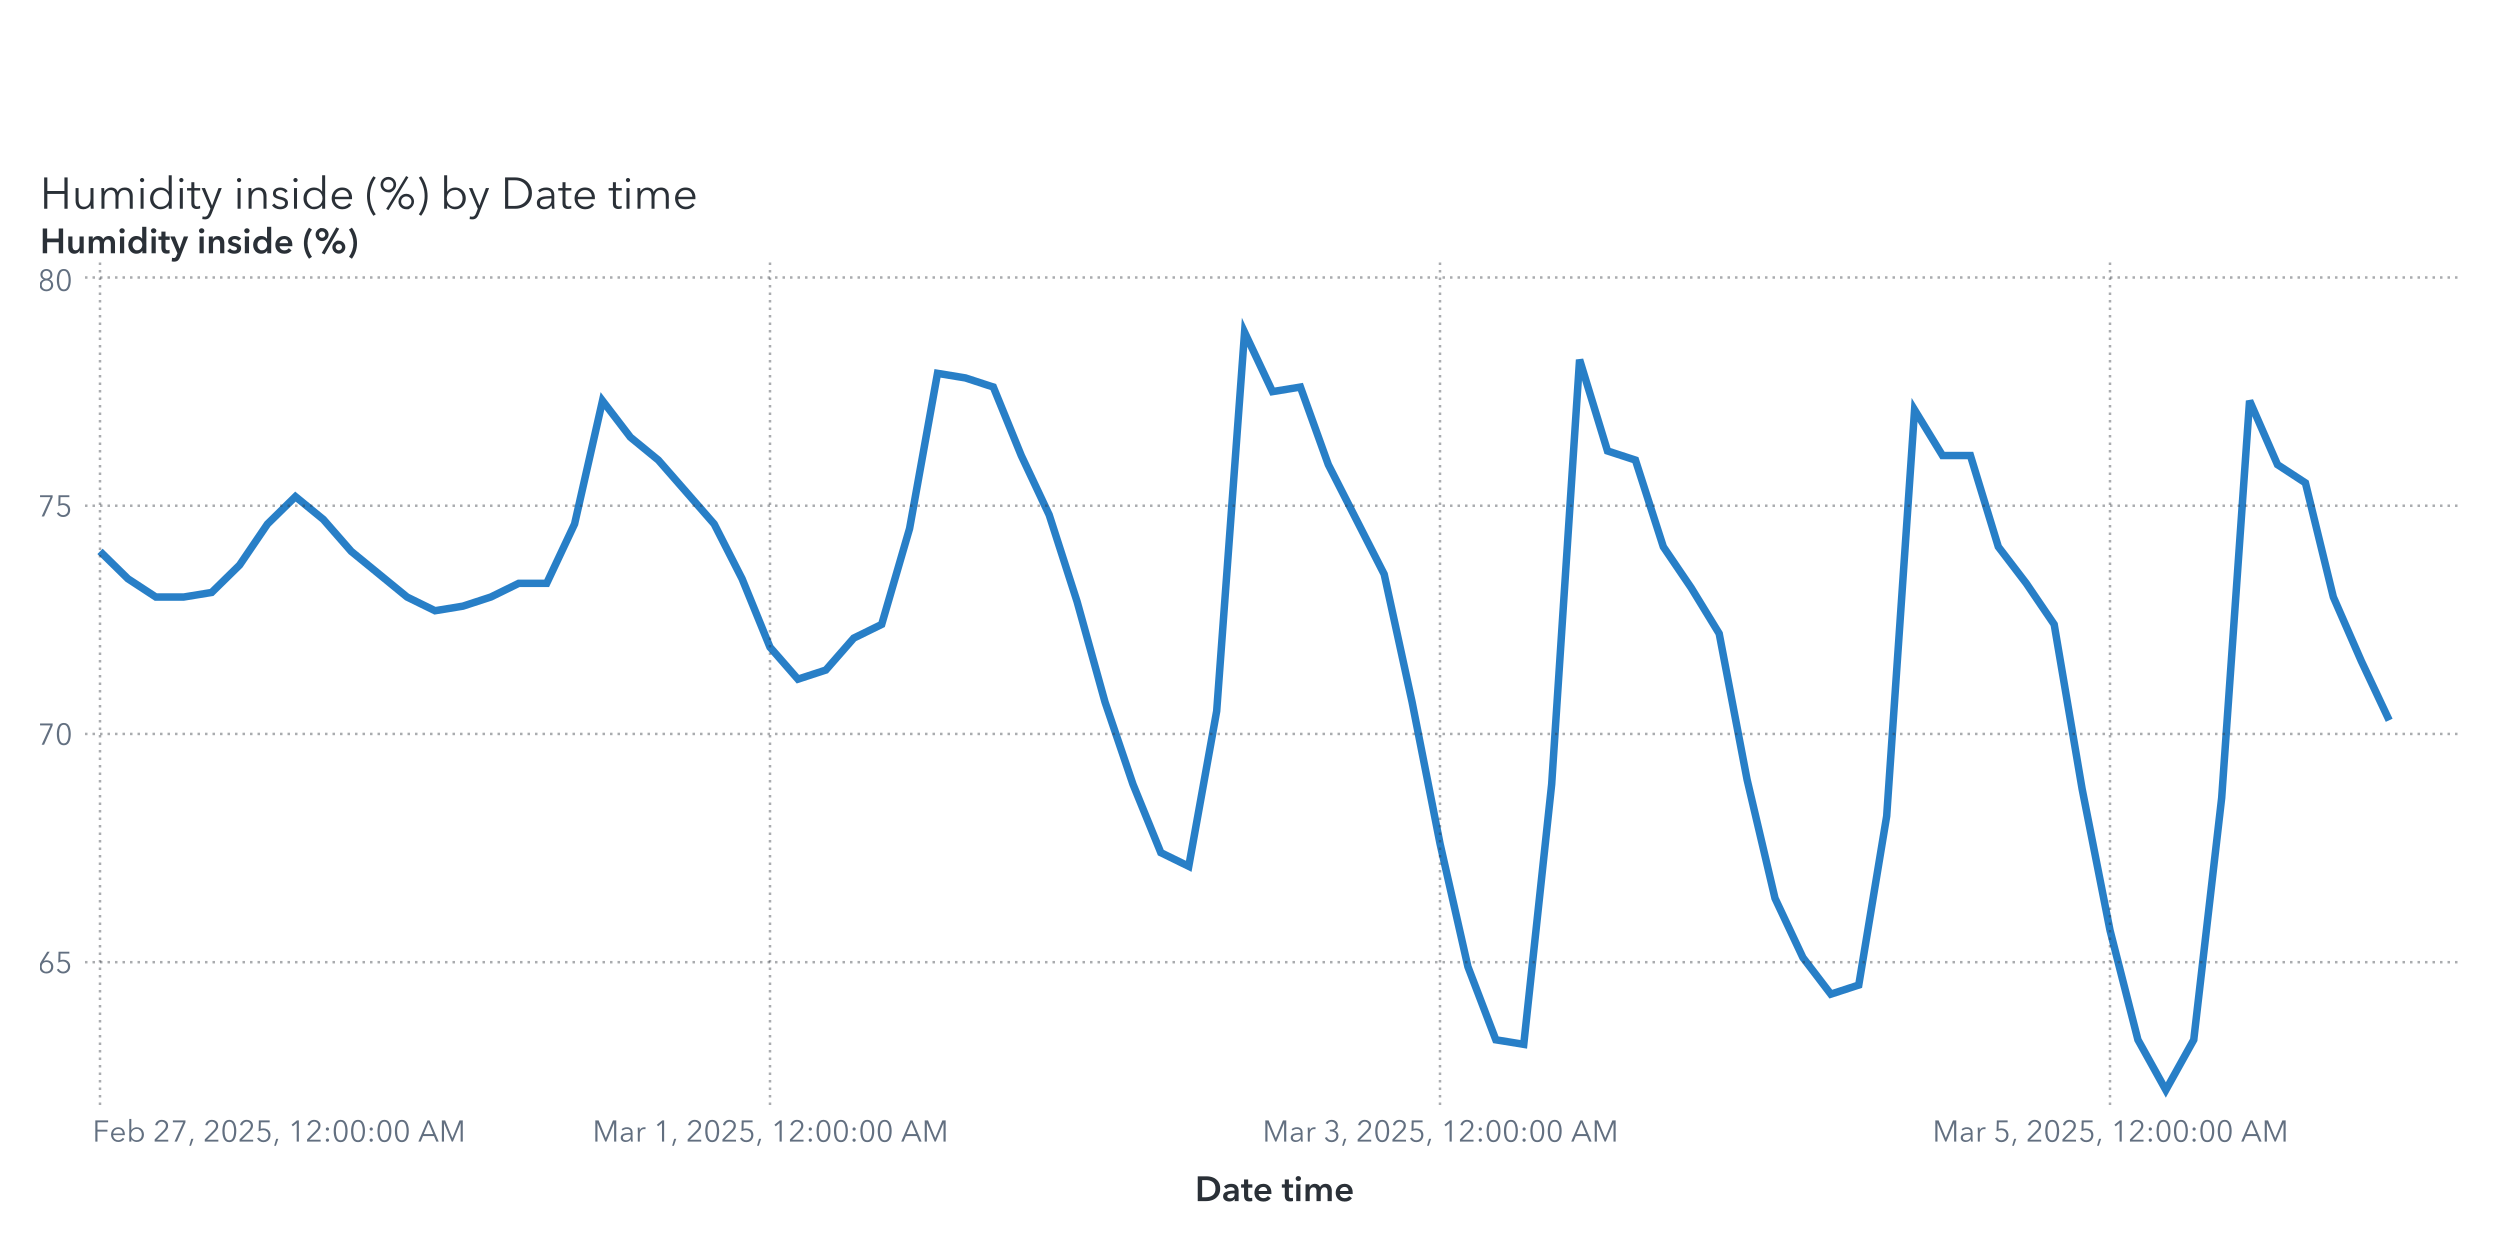
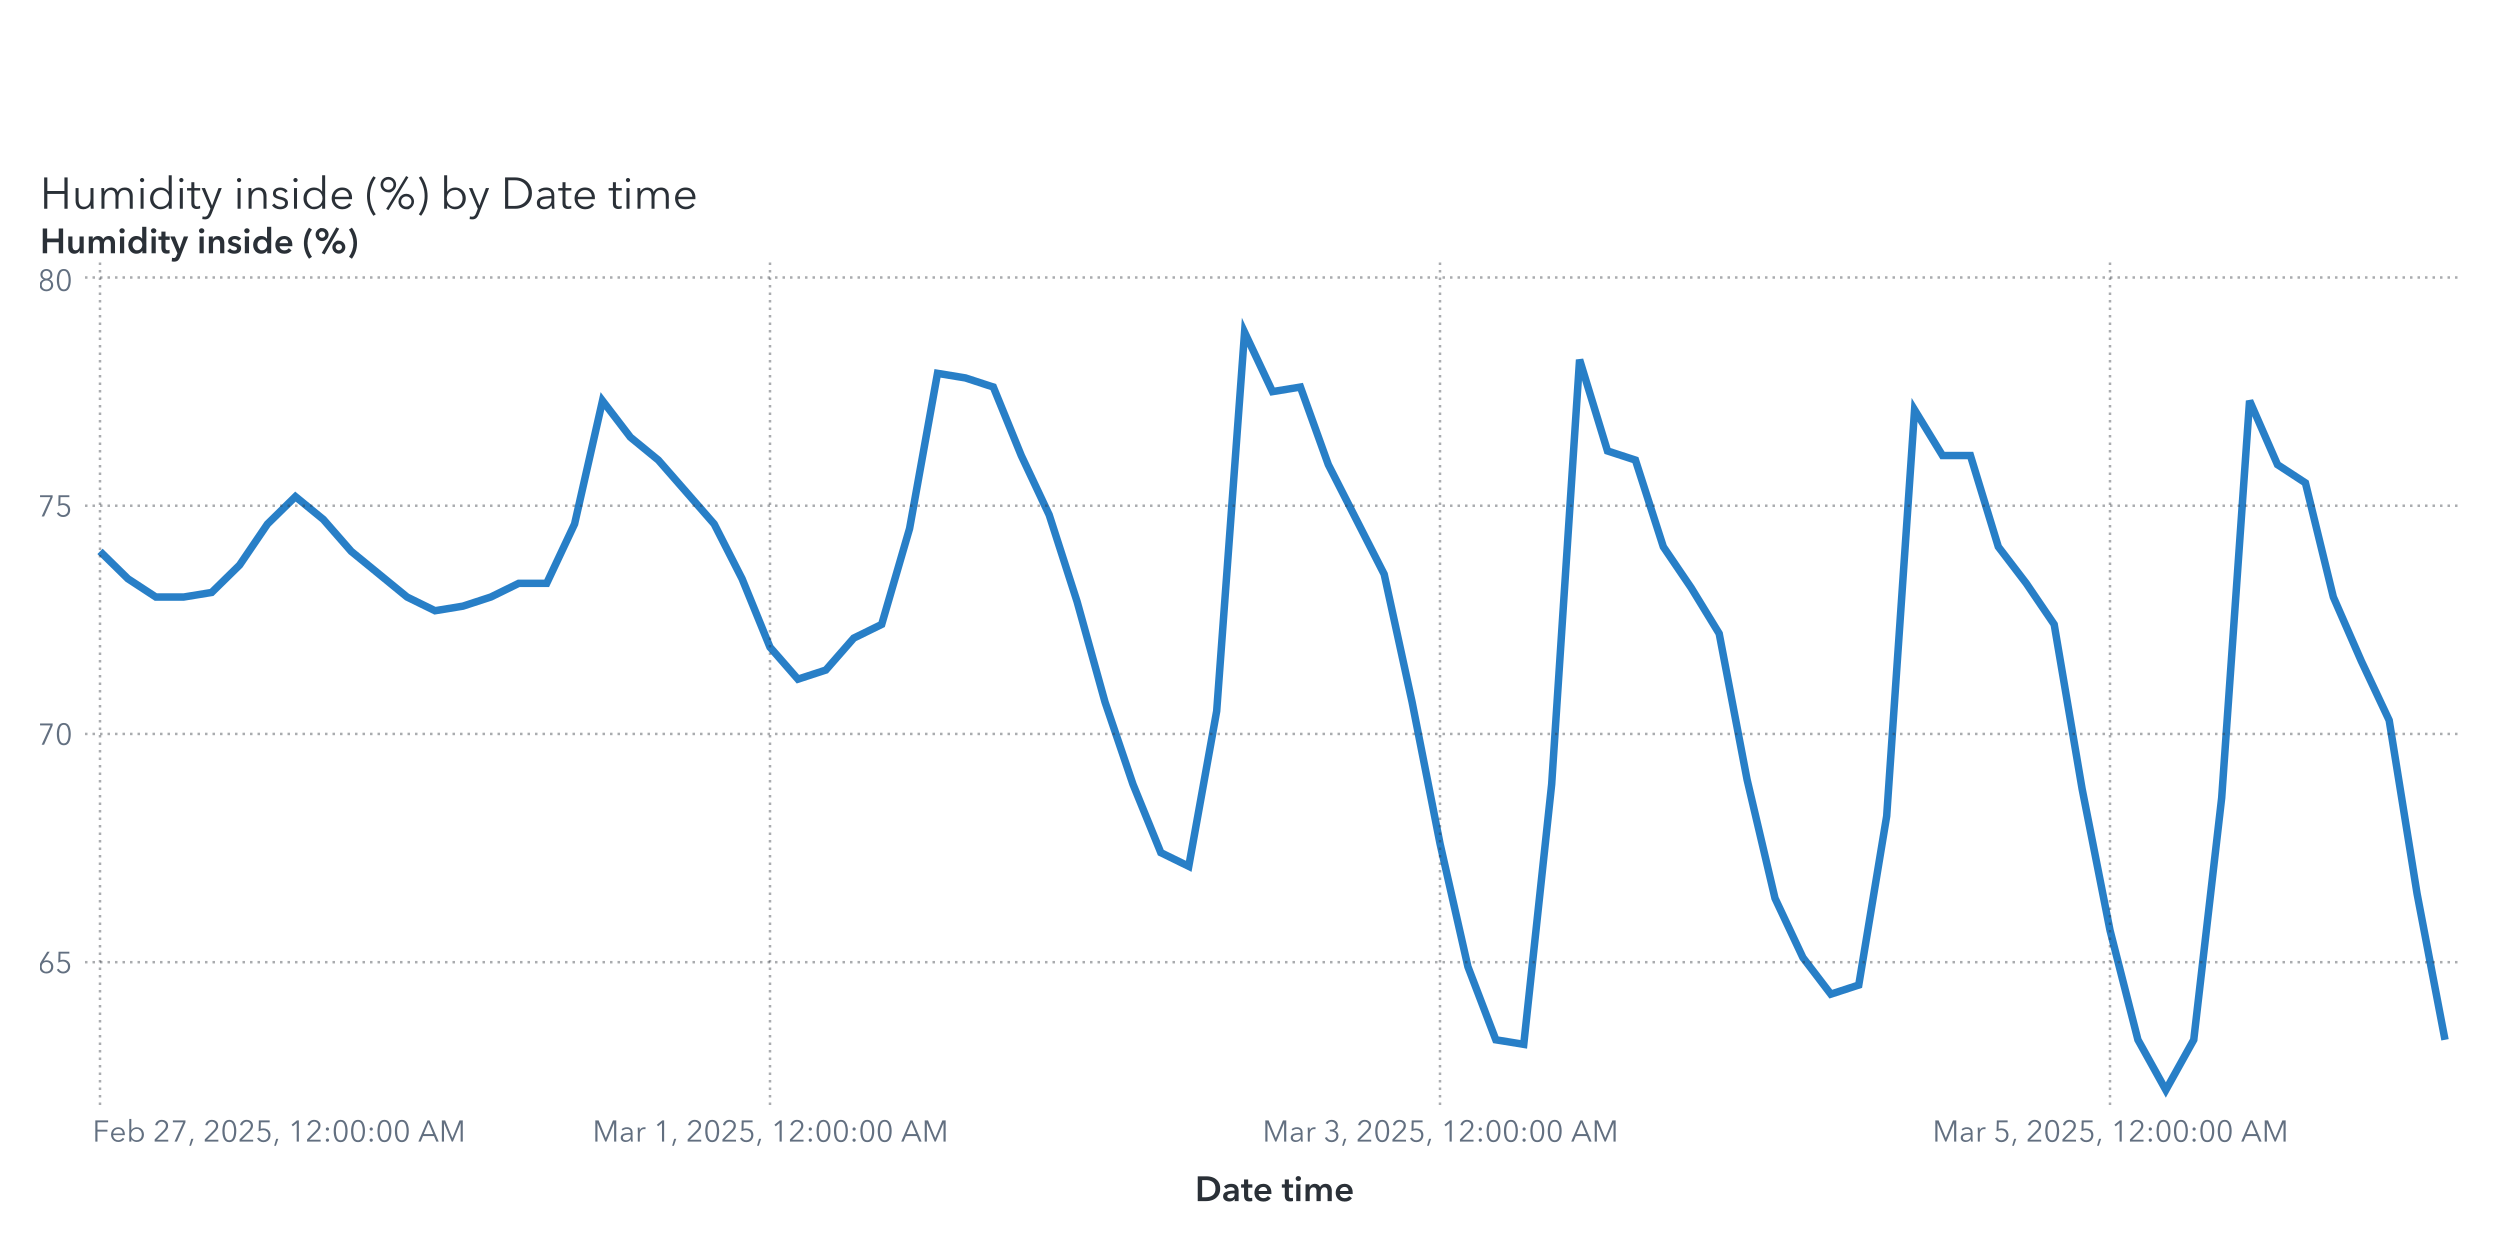
<svg xmlns="http://www.w3.org/2000/svg" xmlns:xlink="http://www.w3.org/1999/xlink" version="1.1" width="1000" height="500" viewBox="0 0 1000 500">
  <rect x="0" y="0" width="1000" height="500" fill="#ffffff">
</rect>
  <g>
    <rect x="0" y="0" rx="5" ry="5" width="1000.0" height="500.0" fill="#ffffff" opacity="0">
</rect>
    <rect x="0" y="0" rx="5" ry="5" width="1000.0" height="500.0" fill="#ffffff" opacity="0">
</rect>
    <rect x="0" y="0" rx="5" ry="5" width="1000.0" height="500.0" fill="#ffffff" opacity="0">
</rect>
    <rect x="0" y="50.0" rx="5" ry="5" width="1000.0" height="450.0" fill="#ffffff" opacity="0">
</rect>
    <g transform=" translate(16.0 -412.0)">
      <g transform="">
        <g fill="#2a3037" stroke="#2a3037" transform="translate(0 495.5) scale(0.0177 -0.0177)">
          <defs>
            <path id="g72/TT0" d="M94.0 708.0 L166.0 708.0 L166.0 401.0 L552.0 401.0 L552.0 708.0 L624.0 708.0 L624.0 0 L552.0 0 L552.0 335.0 L166.0 335.0 L166.0 0 L94.0 0 L94.0 708.0Z">
</path>
          </defs>
          <use x="0" y="0" xlink:href="#g72/TT0" />
          <defs>
            <path id="g117/TT0" d="M426.0 80.0 L424.0 80.0Q 405.0,40.0  359.5,14.0 T 264.0,-12.0 Q 177.0,-12.0  131.5,40.0 T 86.0,181.0  L86.0 468.0 L154.0 468.0 L154.0 209.0Q 154.0,130.0  182.5,87.5 T 281.0,45.0 Q 319.0,45.0  351.0,65.5 T 403.0,127.0 T 423.0,228.0  L423.0 468.0 L491.0 468.0 L491.0 103.0Q 491.0,43.0  495.0,0  L430.0 0Q 426.0,50.0  426.0,80.0 Z">
</path>
          </defs>
          <use x="718.0" y="0" xlink:href="#g117/TT0" />
          <defs>
            <path id="g109/TT0" d="M311.0 480.0Q 356.0,480.0  395.0,458.0 T 455.0,381.0 Q 479.0,429.0  521.0,454.5 T 619.0,480.0 Q 706.0,480.0  751.5,428.0 T 797.0,287.0  L797.0 0 L729.0 0 L729.0 259.0Q 729.0,423.0  608.0,423.0 Q 540.0,423.0  507.5,372.5 T 475.0,249.0  L475.0 0 L407.0 0 L407.0 273.0Q 407.0,347.0  382.5,385.0 T 294.0,423.0 Q 260.0,423.0  228.5,402.5 T 177.5,340.5 T 158.0,240.0  L158.0 0 L90.0 0 L90.0 365.0Q 90.0,425.0  86.0,468.0  L151.0 468.0Q 155.0,418.0  155.0,388.0  L157.0 388.0Q 178.0,429.0  219.5,454.5 T 311.0,480.0 Z">
</path>
          </defs>
          <use x="1299.0" y="0" xlink:href="#g109/TT0" />
          <defs>
            <path id="g105/TT0" d="M125.0 600.0Q 106.0,600.0  91.5,614.0 T 77.0,648.0 Q 77.0,668.0  91.5,682.0 T 125.0,696.0 Q 144.0,696.0  158.5,682.0 T 173.0,648.0 Q 173.0,628.0  158.5,614.0 T 125.0,600.0 Z M159.0 0 L91.0 0 L91.0 468.0 L159.0 468.0 L159.0 0Z">
</path>
          </defs>
          <use x="2182.0" y="0" xlink:href="#g105/TT0" />
          <defs>
            <path id="g100/TT0" d="M298.0 -12.0Q 227.0,-12.0  171.5,20.5 T 86.0,109.0 T 56.0,234.0 Q 56.0,303.0  86.0,359.0 T 171.5,447.5 T 298.0,480.0 Q 350.0,480.0  398.0,455.5 T 475.0,387.0  L477.0 387.0 L477.0 756.0 L545.0 756.0 L545.0 0 L477.0 0 L477.0 79.0 L475.0 79.0Q 446.0,36.0  398.0,12.0 T 298.0,-12.0 Z M305.0 46.0Q 357.0,46.0  398.0,70.5 T 462.0,138.0 T 485.0,234.0 Q 485.0,287.0  462.0,330.0 T 398.0,398.0 T 305.0,423.0 Q 250.0,423.0  210.0,398.0 T 149.0,330.0 T 128.0,234.0 Q 128.0,181.0  149.0,138.5 T 210.0,71.0 T 250.0,46.0 Z">
</path>
          </defs>
          <use x="2432.0" y="0" xlink:href="#g100/TT0" />
          <use x="3069.0" y="0" xlink:href="#g105/TT0" />
          <defs>
            <path id="g116/TT0" d="M169.0 411.0 L169.0 138.0Q 169.0,89.0  187.0,70.5 T 239.0,52.0 Q 268.0,52.0  298.0,67.0  L301.0 8.0Q 264.0,-6.0  221.0,-6.0 Q 173.0,-6.0  137.0,22.0 T 101.0,119.0  L101.0 411.0 L4.0 411.0 L4.0 468.0 L101.0 468.0 L101.0 600.0 L169.0 600.0 L169.0 468.0 L301.0 468.0 L301.0 411.0 L169.0 411.0Z">
</path>
          </defs>
          <use x="3319.0" y="0" xlink:href="#g116/TT0" />
          <defs>
            <path id="g121/TT0" d="M253.0 73.0 L398.0 468.0 L472.0 468.0 L239.0 -121.0Q 216.0,-180.0  182.5,-210.0 T 92.0,-240.0 Q 61.0,-240.0  31.0,-234.0  L38.0 -172.0Q 62.0,-180.0  88.0,-180.0 Q 121.0,-180.0  141.5,-159.5 T 178.0,-97.0  L216.0 1.0 L16.0 468.0 L92.0 468.0 L251.0 73.0 L253.0 73.0Z">
</path>
          </defs>
          <use x="3636.0" y="0" xlink:href="#g121/TT0" />
          <use x="4374.0" y="0" xlink:href="#g105/TT0" />
          <defs>
            <path id="g110/TT0" d="M155.0 388.0 L157.0 388.0Q 176.0,428.0  221.5,454.0 T 317.0,480.0 Q 404.0,480.0  449.5,428.0 T 495.0,287.0  L495.0 0 L427.0 0 L427.0 259.0Q 427.0,338.0  398.5,380.5 T 300.0,423.0 Q 262.0,423.0  230.0,402.5 T 178.0,341.0 T 158.0,240.0  L158.0 0 L90.0 0 L90.0 365.0Q 90.0,425.0  86.0,468.0  L151.0 468.0Q 155.0,418.0  155.0,388.0 Z">
</path>
          </defs>
          <use x="4624.0" y="0" xlink:href="#g110/TT0" />
          <defs>
            <path id="g115/TT0" d="M224.0 423.0Q 183.0,423.0  154.0,404.5 T 125.0,350.0 Q 125.0,318.0  151.0,300.0 T 237.0,270.0 Q 320.0,253.0  359.5,220.0 T 399.0,133.0 Q 399.0,59.0  347.5,23.5 T 223.0,-12.0 Q 167.0,-12.0  118.0,11.0 T 38.0,79.0  L92.0 119.0Q 111.0,87.0  146.5,66.5 T 222.0,46.0 Q 270.0,46.0  301.0,65.5 T 332.0,128.0 Q 332.0,163.0  299.5,182.0 T 194.0,218.0 Q 136.0,232.0  98.0,258.5 T 60.0,344.0 Q 60.0,411.0  108.5,445.5 T 227.0,480.0 Q 277.0,480.0  323.0,457.5 T 391.0,396.0  L339.0 357.0Q 324.0,387.0  293.0,405.0 T 224.0,423.0 Z">
</path>
          </defs>
          <use x="5205.0" y="0" xlink:href="#g115/TT0" />
          <use x="5649.0" y="0" xlink:href="#g105/TT0" />
          <use x="5899.0" y="0" xlink:href="#g100/TT0" />
          <defs>
            <path id="g101/TT0" d="M515.0 216.0 L127.0 216.0Q 128.0,169.0  150.5,130.5 T 212.0,69.0 T 298.0,46.0 Q 347.0,46.0  387.0,69.5 T 448.0,127.0  L499.0 87.0Q 421.0,-12.0  298.0,-12.0 Q 229.0,-12.0  174.0,20.0 T 87.5,108.0 T 56.0,234.0 Q 56.0,303.0  87.0,359.5 T 172.0,448.0 T 292.0,480.0 Q 363.0,480.0  413.5,449.5 T 490.0,366.0 T 516.0,248.0 Q 516.0,228.0  515.0,216.0 Z M292.0 423.0Q 248.0,423.0  211.5,402.0 T 153.0,345.5 T 128.0,270.0  L447.0 270.0Q 444.0,338.0  403.5,380.5 T 292.0,423.0 Z">
</path>
          </defs>
          <use x="6536.0" y="0" xlink:href="#g101/TT0" />
          <defs>
            <path id="g40/TT0" d="M230.0 -126.0 L178.0 -159.0Q 112.0,-72.0  72.0,46.0 T 32.0,288.0 Q 32.0,412.0  72.0,530.0 T 178.0,735.0  L230.0 702.0Q 170.0,618.0  134.0,509.0 T 98.0,288.0 Q 98.0,176.0  134.0,67.0 T 230.0,-126.0 Z">
</path>
          </defs>
          <use x="7358.0" y="0" xlink:href="#g40/TT0" />
          <defs>
            <path id="g37/TT0" d="M217.0 -31.0 L165.0 -4.0 L616.0 739.0 L667.0 712.0 L217.0 -31.0Z M214.0 370.0Q 165.0,370.0  125.0,393.5 T 61.5,457.0 T 38.0,545.0 Q 38.0,593.0  61.5,633.0 T 125.0,696.5 T 214.0,720.0 Q 263.0,720.0  303.0,696.5 T 366.5,633.0 T 390.0,545.0 Q 390.0,497.0  366.5,457.0 T 303.0,393.5 T 263.0,370.0 Z M214.0 660.0Q 166.0,660.0  132.0,627.0 T 98.0,545.0 Q 98.0,496.0  132.0,463.0 T 214.0,430.0 Q 262.0,430.0  296.0,463.0 T 330.0,545.0 Q 330.0,594.0  296.0,627.0 T 214.0,660.0 Z M619.0 -12.0Q 570.0,-12.0  530.0,11.5 T 466.5,75.0 T 443.0,163.0 Q 443.0,211.0  466.5,251.0 T 530.0,314.5 T 619.0,338.0 Q 668.0,338.0  708.0,314.5 T 771.5,251.0 T 795.0,163.0 Q 795.0,115.0  771.5,75.0 T 708.0,11.5 T 668.0,-12.0 Z M619.0 278.0Q 571.0,278.0  537.0,245.0 T 503.0,163.0 Q 503.0,114.0  537.0,81.0 T 619.0,48.0 Q 667.0,48.0  701.0,81.0 T 735.0,163.0 Q 735.0,212.0  701.0,245.0 T 619.0,278.0 Z">
</path>
          </defs>
          <use x="7658.0" y="0" xlink:href="#g37/TT0" />
          <defs>
            <path id="g41/TT0" d="M70.0 702.0 L122.0 735.0Q 188.0,648.0  228.0,530.0 T 268.0,288.0 Q 268.0,164.0  228.0,46.0 T 122.0,-159.0  L70.0 -126.0Q 130.0,-42.0  166.0,67.0 T 202.0,288.0 Q 202.0,400.0  166.0,509.0 T 70.0,702.0 Z">
</path>
          </defs>
          <use x="8491.0" y="0" xlink:href="#g41/TT0" />
          <defs>
            <path id="g98/TT0" d="M160.0 0 L92.0 0 L92.0 756.0 L160.0 756.0 L160.0 387.0 L162.0 387.0Q 191.0,431.0  239.0,455.5 T 339.0,480.0 Q 410.0,480.0  465.5,447.5 T 551.0,359.0 T 581.0,234.0 Q 581.0,165.0  551.0,109.0 T 465.5,20.5 T 339.0,-12.0 Q 287.0,-12.0  239.0,12.0 T 162.0,79.0  L160.0 79.0 L160.0 0Z M332.0 423.0Q 280.0,423.0  239.0,398.0 T 175.0,330.0 T 152.0,234.0 Q 152.0,181.0  175.0,138.0 T 239.0,70.5 T 332.0,46.0 Q 387.0,46.0  427.0,71.0 T 488.0,138.5 T 509.0,234.0 Q 509.0,287.0  488.0,330.0 T 427.0,398.0 T 387.0,423.0 Z">
</path>
          </defs>
          <use x="9041.0" y="0" xlink:href="#g98/TT0" />
          <use x="9678.0" y="0" xlink:href="#g121/TT0" />
          <defs>
            <path id="g68/TT0" d="M329.0 708.0Q 421.0,708.0  507.0,667.5 T 647.0,546.5 T 701.0,354.0 Q 701.0,242.0  647.0,161.5 T 507.0,40.5 T 329.0,0  L94.0 0 L94.0 708.0 L329.0 708.0Z M309.0 64.0Q 411.0,64.0  482.5,105.0 T 589.5,212.0 T 625.0,354.0 Q 625.0,430.0  589.5,496.0 T 482.5,603.0 T 309.0,644.0  L166.0 644.0 L166.0 64.0 L309.0 64.0Z">
</path>
          </defs>
          <use x="10416.0" y="0" xlink:href="#g68/TT0" />
          <defs>
            <path id="g97/TT0" d="M260.0 423.0Q 220.0,423.0  183.0,408.0 T 121.0,368.0  L83.0 413.0Q 113.0,443.0  161.0,461.5 T 267.0,480.0 Q 347.0,480.0  398.0,436.0 T 449.0,310.0  L449.0 105.0Q 449.0,42.0  457.0,0  L396.0 0Q 389.0,40.0  389.0,76.0  L387.0 76.0Q 355.0,30.0  314.5,9.0 T 217.0,-12.0 Q 178.0,-12.0  141.0,2.5 T 79.5,49.0 T 55.0,130.0 Q 55.0,198.0  99.0,232.0 T 212.5,276.5 T 385.0,287.0  L385.0 302.0Q 385.0,362.0  353.0,392.5 T 260.0,423.0 Z M125.0 133.0Q 125.0,87.0  157.0,65.5 T 235.0,44.0 Q 304.0,44.0  344.5,89.0 T 385.0,199.0  L385.0 234.0 L365.0 234.0Q 259.0,234.0  192.0,213.5 T 125.0,133.0 Z">
</path>
          </defs>
          <use x="11173.0" y="0" xlink:href="#g97/TT0" />
          <use x="11707.0" y="0" xlink:href="#g116/TT0" />
          <use x="12024.0" y="0" xlink:href="#g101/TT0" />
          <use x="12846.0" y="0" xlink:href="#g116/TT0" />
          <use x="13163.0" y="0" xlink:href="#g105/TT0" />
          <use x="13413.0" y="0" xlink:href="#g109/TT0" />
          <use x="14296.0" y="0" xlink:href="#g101/TT0" />
        </g>
        <text x="0" y="495.5" font-size="13.3pt" font-family="Avenir Next for SAS" fill="#2a3037" opacity="0">
Humidity inside (%) by Date time</text>
      </g>
    </g>
    <g transform=" translate(16.0 -16.0)">
      <defs>
        <clipPath id="ClipPath0">
          <rect x="18" y="118" width="953" height="340">
</rect>
        </clipPath>
      </defs>
      <g clip-path="url(#ClipPath0)">
        <defs>
          <clipPath id="ClipPath1">
            <rect x="18" y="120" width="951" height="338">
</rect>
          </clipPath>
        </defs>
        <g clip-path="url(#ClipPath1)">
-           <polyline id="Polyline_6" points="24.0,236.55  35.17,247.51  46.33,254.81  57.5,254.81  68.67,252.98  79.83,242.03  91.0,225.6  102.17,214.64  113.33,223.77  124.5,236.55  135.67,245.68  146.83,254.81  158.0,260.29  169.17,258.46  180.33,254.81  191.5,249.33  202.67,249.33  213.83,225.6  225.0,176.3  236.17,190.9  247.33,200.03  258.5,212.81  269.67,225.6  280.83,247.51  292.0,274.89  303.17,287.67  314.33,284.02  325.5,271.24  336.67,265.76  347.83,227.42  359.0,165.34  370.17,167.17  381.33,170.82  392.5,198.21  403.67,221.94  414.83,256.63  426.0,296.8  437.17,329.67  448.33,357.06  459.5,362.53  470.67,300.46  481.83,148.91  493.0,172.65  504.17,170.82  515.33,201.86  526.5,223.77  537.67,245.68  548.83,296.8  560.0,353.4  571.17,402.7  582.33,431.92  593.5,433.74  604.67,329.67  615.83,159.87  627.0,196.38  638.17,200.03  649.33,234.72  660.5,251.16  671.67,269.42  682.83,327.84  694.0,375.31  705.17,399.05  716.33,413.66  727.5,410.01  738.67,342.45  749.83,179.95  761.0,198.21  772.17,198.21  783.33,234.72  794.5,249.33  805.67,265.76  816.83,331.49  828.0,388.1  839.17,431.92  850.33,452.0  861.5,431.92  872.67,335.15  883.83,176.3  895.0,201.86  906.17,209.16  917.33,254.81  928.5,280.37  939.67,304.11 " fill="none" stroke="#287fc7" stroke-width="3.0">
+           <polyline id="Polyline_6" points="24.0,236.55  35.17,247.51  46.33,254.81  57.5,254.81  68.67,252.98  79.83,242.03  91.0,225.6  102.17,214.64  113.33,223.77  124.5,236.55  135.67,245.68  146.83,254.81  158.0,260.29  169.17,258.46  180.33,254.81  191.5,249.33  202.67,249.33  213.83,225.6  225.0,176.3  236.17,190.9  247.33,200.03  258.5,212.81  269.67,225.6  280.83,247.51  292.0,274.89  303.17,287.67  314.33,284.02  325.5,271.24  336.67,265.76  347.83,227.42  359.0,165.34  370.17,167.17  381.33,170.82  392.5,198.21  403.67,221.94  414.83,256.63  426.0,296.8  437.17,329.67  448.33,357.06  459.5,362.53  470.67,300.46  481.83,148.91  493.0,172.65  504.17,170.82  515.33,201.86  526.5,223.77  537.67,245.68  548.83,296.8  560.0,353.4  571.17,402.7  582.33,431.92  593.5,433.74  604.67,329.67  615.83,159.87  627.0,196.38  638.17,200.03  649.33,234.72  660.5,251.16  671.67,269.42  682.83,327.84  694.0,375.31  705.17,399.05  716.33,413.66  727.5,410.01  738.67,342.45  749.83,179.95  761.0,198.21  772.17,198.21  783.33,234.72  794.5,249.33  805.67,265.76  816.83,331.49  828.0,388.1  839.17,431.92  850.33,452.0  861.5,431.92  872.67,335.15  883.83,176.3  895.0,201.86  906.17,209.16  917.33,254.81  928.5,280.37  939.67,304.11  950.83,373.49  962.0,431.92 " fill="none" stroke="#287fc7" stroke-width="3.0">
</polyline>
        </g>
        <path d="M18.0 400.88L969.0 400.88" stroke="#2a3037" stroke-dasharray="1,2" fill="none" opacity="0.4">
</path>
        <path d="M18.0 309.58L969.0 309.58" stroke="#2a3037" stroke-dasharray="1,2" fill="none" opacity="0.4">
</path>
        <path d="M18.0 218.29L969.0 218.29" stroke="#2a3037" stroke-dasharray="1,2" fill="none" opacity="0.4">
</path>
        <path d="M18.0 127.0L969.0 127.0" stroke="#2a3037" stroke-dasharray="1,2" fill="none" opacity="0.4">
</path>
        <path d="M24.0 458.0L24.0 120.0" stroke="#2a3037" stroke-dasharray="1,2" fill="none" opacity="0.4">
</path>
        <path d="M292.0 458.0L292.0 120.0" stroke="#2a3037" stroke-dasharray="1,2" fill="none" opacity="0.4">
</path>
        <path d="M560.0 458.0L560.0 120.0" stroke="#2a3037" stroke-dasharray="1,2" fill="none" opacity="0.4">
</path>
        <path d="M828.0 458.0L828.0 120.0" stroke="#2a3037" stroke-dasharray="1,2" fill="none" opacity="0.4">
</path>
      </g>
      <defs>
        <clipPath id="ClipPath2">
          <rect x="0" y="121" width="18" height="337">
</rect>
        </clipPath>
      </defs>
      <g clip-path="url(#ClipPath2)">
        <g fill="#626f80" stroke="#626f80" transform="translate(-0.92 405.18) scale(0.012 -0.012)">
          <defs>
            <path id="g54/TT0" d="M203.0 397.0Q 218.0,409.0  247.0,416.0 T 304.0,423.0 Q 365.0,423.0  414.5,395.5 T 492.0,318.0 T 520.0,205.0 Q 520.0,140.0  490.5,89.5 T 408.5,10.5 T 290.0,-18.0 Q 224.0,-18.0  171.5,10.5 T 89.5,89.5 T 60.0,205.0 Q 60.0,255.0  77.0,301.5 T 124.0,397.0  L317.0 708.0 L400.0 708.0 L201.0 399.0 L203.0 397.0Z M290.0 43.0Q 336.0,43.0  372.0,64.0 T 428.0,122.0 T 448.0,205.0 Q 448.0,275.0  405.0,320.0 T 290.0,365.0 Q 218.0,365.0  175.0,320.0 T 132.0,205.0 Q 132.0,159.0  152.0,122.0 T 208.0,64.0 T 244.0,43.0 Z">
</path>
          </defs>
          <use x="0" y="0" xlink:href="#g54/TT0" />
          <defs>
            <path id="g53/TT0" d="M180.0 644.0 L175.0 425.0Q 219.0,441.0  273.0,441.0 Q 339.0,441.0  391.5,413.0 T 473.5,334.5 T 503.0,219.0 Q 503.0,151.0  473.5,97.0 T 390.5,12.5 T 268.0,-18.0 Q 194.0,-18.0  140.0,16.0 T 56.0,111.0  L121.0 140.0Q 140.0,96.0  179.0,70.0 T 264.0,44.0 Q 311.0,44.0  349.0,66.0 T 408.5,126.5 T 430.0,212.0 Q 430.0,289.0  380.5,335.5 T 254.0,382.0 Q 180.0,382.0  107.0,343.0  L114.0 708.0 L475.0 708.0 L475.0 644.0 L180.0 644.0Z">
</path>
          </defs>
          <use x="580.0" y="0" xlink:href="#g53/TT0" />
        </g>
-         <text id="Text_91" x="13.0" y="405.18" font-size="9.0pt" font-family="Avenir Next for SAS" fill="#626f80" text-anchor="end" opacity="0">
+         <text id="Text_93" x="13.0" y="405.18" font-size="9.0pt" font-family="Avenir Next for SAS" fill="#626f80" text-anchor="end" opacity="0">
65</text>
        <g fill="#626f80" stroke="#626f80" transform="translate(-0.92 313.89) scale(0.012 -0.012)">
          <defs>
            <path id="g55/TT0" d="M498.0 642.0 L213.0 0 L132.0 0 L425.0 644.0 L78.0 644.0 L78.0 708.0 L498.0 708.0 L498.0 642.0Z">
</path>
          </defs>
          <use x="0" y="0" xlink:href="#g55/TT0" />
          <defs>
            <path id="g48/TT0" d="M522.0 353.0Q 522.0,195.0  467.0,88.5 T 290.0,-18.0 Q 167.0,-18.0  112.5,88.5 T 58.0,353.0 Q 58.0,512.0  112.5,619.0 T 290.0,726.0 Q 412.0,726.0  467.0,618.5 T 522.0,353.0 Z M131.0 353.0Q 131.0,226.0  167.5,135.0 T 290.0,44.0 Q 375.0,44.0  412.0,135.5 T 449.0,353.0 Q 449.0,480.0  412.0,572.5 T 290.0,665.0 Q 204.0,665.0  167.5,573.0 T 131.0,353.0 Z">
</path>
          </defs>
          <use x="580.0" y="0" xlink:href="#g48/TT0" />
        </g>
-         <text id="Text_92" x="13.0" y="313.89" font-size="9.0pt" font-family="Avenir Next for SAS" fill="#626f80" text-anchor="end" opacity="0">
+         <text id="Text_94" x="13.0" y="313.89" font-size="9.0pt" font-family="Avenir Next for SAS" fill="#626f80" text-anchor="end" opacity="0">
70</text>
        <g fill="#626f80" stroke="#626f80" transform="translate(-0.92 222.59) scale(0.012 -0.012)">
          <use x="0" y="0" xlink:href="#g55/TT0" />
          <use x="580.0" y="0" xlink:href="#g53/TT0" />
        </g>
-         <text id="Text_93" x="13.0" y="222.59" font-size="9.0pt" font-family="Avenir Next for SAS" fill="#626f80" text-anchor="end" opacity="0">
+         <text id="Text_95" x="13.0" y="222.59" font-size="9.0pt" font-family="Avenir Next for SAS" fill="#626f80" text-anchor="end" opacity="0">
75</text>
        <g fill="#626f80" stroke="#626f80" transform="translate(-0.92 132.3) scale(0.012 -0.012)">
          <defs>
            <path id="g56/TT0" d="M517.0 186.0Q 517.0,126.0  486.0,79.5 T 403.0,7.5 T 290.0,-18.0 Q 229.0,-18.0  177.0,7.5 T 94.0,79.5 T 63.0,186.0 Q 63.0,256.0  100.5,306.5 T 197.0,375.0  L197.0 377.0Q 150.0,393.0  120.0,437.5 T 90.0,537.0 Q 90.0,593.0  117.0,636.0 T 190.0,702.5 T 290.0,726.0 Q 344.0,726.0  390.0,702.5 T 463.0,636.0 T 490.0,537.0 Q 490.0,482.0  460.0,437.5 T 383.0,377.0  L383.0 375.0Q 442.0,358.0  479.5,307.0 T 517.0,186.0 Z M290.0 406.0Q 345.0,406.0  382.5,442.0 T 420.0,533.0 Q 420.0,590.0  383.0,627.5 T 290.0,665.0 Q 234.0,665.0  197.0,627.5 T 160.0,533.0 Q 160.0,478.0  197.5,442.0 T 290.0,406.0 Z M290.0 43.0Q 359.0,43.0  402.0,86.0 T 445.0,194.0 Q 445.0,258.0  402.0,300.0 T 290.0,342.0 Q 221.0,342.0  178.0,300.0 T 135.0,194.0 Q 135.0,129.0  178.0,86.0 T 290.0,43.0 Z">
</path>
          </defs>
          <use x="0" y="0" xlink:href="#g56/TT0" />
          <use x="580.0" y="0" xlink:href="#g48/TT0" />
        </g>
-         <text id="Text_94" x="13.0" y="132.3" font-size="9.0pt" font-family="Avenir Next for SAS" fill="#626f80" text-anchor="end" opacity="0">
+         <text id="Text_96" x="13.0" y="132.3" font-size="9.0pt" font-family="Avenir Next for SAS" fill="#626f80" text-anchor="end" opacity="0">
80</text>
      </g>
      <g fill="#2a3037" stroke="#2a3037" transform="translate(0 117.31) scale(0.014 -0.014)">
        <defs>
          <path id="g72/TT1" d="M78.0 708.0 L204.0 708.0 L204.0 422.0 L535.0 422.0 L535.0 708.0 L661.0 708.0 L661.0 0 L535.0 0 L535.0 314.0 L204.0 314.0 L204.0 0 L78.0 0 L78.0 708.0Z">
</path>
        </defs>
        <use x="0" y="0" xlink:href="#g72/TT1" />
        <defs>
          <path id="g117/TT1" d="M396.0 0 L396.0 77.0 L394.0 77.0Q 377.0,39.0  336.5,12.5 T 245.0,-14.0 Q 157.0,-14.0  112.5,42.5 T 68.0,180.0  L68.0 480.0 L188.0 480.0 L188.0 214.0Q 188.0,86.0  278.0,86.0 Q 332.0,86.0  361.0,124.5 T 390.0,216.0  L390.0 480.0 L510.0 480.0 L510.0 0 L396.0 0Z">
</path>
        </defs>
        <use x="739.0" y="0" xlink:href="#g117/TT1" />
        <defs>
          <path id="g109/TT1" d="M822.0 300.0 L822.0 0 L702.0 0 L702.0 266.0Q 702.0,394.0  612.0,394.0 Q 560.0,394.0  533.0,354.5 T 506.0,262.0  L506.0 0 L386.0 0 L386.0 290.0Q 386.0,337.0  363.5,365.5 T 297.0,394.0 Q 246.0,394.0  219.0,355.5 T 192.0,264.0  L192.0 0 L72.0 0 L72.0 480.0 L186.0 480.0 L186.0 403.0 L188.0 403.0Q 205.0,442.0  244.0,468.0 T 337.0,494.0 Q 390.0,494.0  428.0,470.0 T 487.0,403.0 Q 511.0,447.0  551.5,470.5 T 645.0,494.0 Q 733.0,494.0  777.5,437.5 T 822.0,300.0 Z">
</path>
        </defs>
        <use x="1321.0" y="0" xlink:href="#g109/TT1" />
        <defs>
          <path id="g105/TT1" d="M133.0 715.0Q 166.0,715.0  188.5,694.5 T 211.0,643.0 Q 211.0,612.0  188.5,591.5 T 133.0,571.0 Q 101.0,571.0  79.0,592.5 T 57.0,643.0 Q 57.0,672.0  79.0,693.5 T 133.0,715.0 Z M74.0 480.0 L194.0 480.0 L194.0 0 L74.0 0 L74.0 480.0Z">
</path>
        </defs>
        <use x="2211.0" y="0" xlink:href="#g105/TT1" />
        <defs>
          <path id="g100/TT1" d="M446.0 0 L446.0 72.0 L444.0 72.0Q 420.0,31.0  375.0,8.5 T 279.0,-14.0 Q 208.0,-14.0  154.5,20.5 T 72.0,113.5 T 43.0,242.0 Q 43.0,312.0  73.0,370.0 T 156.0,461.0 T 276.0,494.0 Q 377.0,494.0  437.0,419.0  L440.0 419.0 L440.0 756.0 L560.0 756.0 L560.0 0 L446.0 0Z M303.0 86.0Q 345.0,86.0  377.0,108.5 T 426.5,166.5 T 444.0,240.0 Q 444.0,278.0  426.5,314.5 T 377.0,373.5 T 303.0,396.0 Q 259.0,396.0  227.5,374.0 T 180.5,316.5 T 165.0,242.0 Q 165.0,203.0  180.5,167.0 T 227.5,108.5 T 259.0,86.0 Z">
</path>
        </defs>
        <use x="2479.0" y="0" xlink:href="#g100/TT1" />
        <use x="3113.0" y="0" xlink:href="#g105/TT1" />
        <defs>
          <path id="g116/TT1" d="M3.0 480.0 L87.0 480.0 L87.0 619.0 L205.0 619.0 L205.0 480.0 L325.0 480.0 L325.0 384.0 L205.0 384.0 L205.0 161.0Q 205.0,125.0  218.0,106.0 T 268.0,87.0 Q 299.0,87.0  319.0,97.0  L323.0 3.0Q 289.0,-10.0  243.0,-10.0 Q 155.0,-10.0  121.0,35.5 T 87.0,160.0  L87.0 384.0 L3.0 384.0 L3.0 480.0Z">
</path>
        </defs>
        <use x="3381.0" y="0" xlink:href="#g116/TT1" />
        <defs>
          <path id="g121/TT1" d="M133.0 480.0 L267.0 131.0 L269.0 131.0 L388.0 480.0 L513.0 480.0 L286.0 -103.0Q 258.0,-174.0  218.5,-207.0 T 104.0,-240.0 Q 71.0,-240.0  42.0,-233.0  L52.0 -129.0Q 74.0,-136.0  97.0,-136.0 Q 133.0,-136.0  149.0,-119.5 T 182.0,-61.0  L206.0 0 L0 480.0 L133.0 480.0Z">
</path>
        </defs>
        <use x="3721.0" y="0" xlink:href="#g121/TT1" />
        <use x="4484.0" y="0" xlink:href="#g105/TT1" />
        <defs>
          <path id="g110/TT1" d="M186.0 480.0 L186.0 403.0 L188.0 403.0Q 205.0,441.0  245.5,467.5 T 337.0,494.0 Q 425.0,494.0  469.5,437.5 T 514.0,300.0  L514.0 0 L394.0 0 L394.0 266.0Q 394.0,394.0  304.0,394.0 Q 250.0,394.0  221.0,355.5 T 192.0,264.0  L192.0 0 L72.0 0 L72.0 480.0 L186.0 480.0Z">
</path>
        </defs>
        <use x="4752.0" y="0" xlink:href="#g110/TT1" />
        <defs>
          <path id="g115/TT1" d="M230.0 404.0Q 198.0,404.0  175.5,391.0 T 153.0,352.0 Q 153.0,327.0  176.0,315.0 T 257.0,289.0 Q 325.0,273.0  368.5,241.0 T 412.0,146.0 Q 412.0,64.0  355.5,25.0 T 212.0,-14.0 Q 155.0,-14.0  102.0,7.0 T 15.0,65.0  L94.0 139.0Q 114.0,112.0  146.5,95.5 T 217.0,79.0 Q 248.0,79.0  271.0,93.0 T 294.0,136.0 Q 294.0,164.0  269.5,177.5 T 184.0,205.0 Q 119.0,221.0  80.5,250.5 T 42.0,341.0 Q 42.0,416.0  98.0,455.0 T 233.0,494.0 Q 287.0,494.0  336.0,475.0 T 413.0,421.0  L335.0 352.0Q 318.0,374.0  290.0,389.0 T 230.0,404.0 Z">
</path>
        </defs>
        <use x="5334.0" y="0" xlink:href="#g115/TT1" />
        <use x="5778.0" y="0" xlink:href="#g105/TT1" />
        <use x="6046.0" y="0" xlink:href="#g100/TT1" />
        <defs>
          <path id="g101/TT1" d="M529.0 202.0 L164.0 202.0Q 168.0,152.0  208.0,118.0 T 301.0,84.0 Q 384.0,84.0  428.0,146.0  L508.0 82.0Q 437.0,-14.0  302.0,-14.0 Q 228.0,-14.0  169.5,16.5 T 77.5,104.0 T 44.0,237.0 Q 44.0,313.0  77.0,371.5 T 168.0,462.0 T 298.0,494.0 Q 402.0,494.0  466.0,427.0 T 530.0,234.0 Q 530.0,213.0  529.0,202.0 Z M297.0 404.0Q 244.0,404.0  206.0,371.0 T 164.0,288.0  L410.0 288.0Q 410.0,338.0  381.0,371.0 T 297.0,404.0 Z">
</path>
        </defs>
        <use x="6680.0" y="0" xlink:href="#g101/TT1" />
        <defs>
          <path id="g40/TT1" d="M182.0 732.0 L266.0 677.0Q 206.0,593.0  172.5,492.0 T 139.0,288.0 Q 139.0,185.0  172.5,84.0 T 266.0,-101.0  L182.0 -156.0Q 112.0,-60.0  74.0,54.0 T 36.0,288.0 Q 36.0,408.0  74.0,522.0 T 182.0,732.0 Z">
</path>
        </defs>
        <use x="7504.0" y="0" xlink:href="#g40/TT1" />
        <defs>
          <path id="g37/TT1" d="M631.0 740.0 L714.0 702.0 L298.0 -32.0 L215.0 6.0 L631.0 740.0Z M226.0 720.0Q 277.0,720.0  319.5,695.0 T 387.0,627.5 T 412.0,534.0 Q 412.0,483.0  387.0,440.5 T 319.5,373.0 T 226.0,348.0 Q 175.0,348.0  132.5,373.0 T 65.0,440.5 T 40.0,534.0 Q 40.0,585.0  65.0,627.5 T 132.5,695.0 T 175.0,720.0 Z M226.0 624.0Q 189.0,624.0  162.5,598.0 T 136.0,534.0 Q 136.0,497.0  162.5,470.5 T 226.0,444.0 Q 264.0,444.0  290.0,470.5 T 316.0,534.0 Q 316.0,572.0  290.0,598.0 T 226.0,624.0 Z M704.0 360.0Q 755.0,360.0  797.5,335.0 T 865.0,267.5 T 890.0,174.0 Q 890.0,123.0  865.0,80.5 T 797.5,13.0 T 704.0,-12.0 Q 653.0,-12.0  610.5,13.0 T 543.0,80.5 T 518.0,174.0 Q 518.0,225.0  543.0,267.5 T 610.5,335.0 T 653.0,360.0 Z M704.0 264.0Q 667.0,264.0  640.5,238.0 T 614.0,174.0 Q 614.0,137.0  640.5,110.5 T 704.0,84.0 Q 742.0,84.0  768.0,110.5 T 794.0,174.0 Q 794.0,212.0  768.0,238.0 T 704.0,264.0 Z">
</path>
        </defs>
        <use x="7834.0" y="0" xlink:href="#g37/TT1" />
        <defs>
          <path id="g41/TT1" d="M148.0 -156.0 L64.0 -101.0Q 124.0,-17.0  157.5,84.0 T 191.0,288.0 Q 191.0,391.0  157.5,492.0 T 64.0,677.0  L148.0 732.0Q 218.0,636.0  256.0,522.0 T 294.0,288.0 Q 294.0,168.0  256.0,54.0 T 148.0,-156.0 Z">
</path>
        </defs>
        <use x="8764.0" y="0" xlink:href="#g41/TT1" />
      </g>
-       <text id="Text_95" x="0" y="117.31" font-size="10.5pt" font-family="Avenir Next for SAS" font-weight="bold" fill="#2a3037" text-anchor="start" opacity="0">
+       <text id="Text_97" x="0" y="117.31" font-size="10.5pt" font-family="Avenir Next for SAS" font-weight="bold" fill="#2a3037" text-anchor="start" opacity="0">
Humidity inside (%)</text>
      <defs>
        <clipPath id="ClipPath3">
          <rect x="18" y="458" width="950" height="42">
</rect>
        </clipPath>
      </defs>
      <g clip-path="url(#ClipPath3)">
        <g fill="#626f80" stroke="#626f80" transform="translate(21.0 472.65) scale(0.012 -0.012)">
          <defs>
            <path id="g70/TT0" d="M166.0 0 L94.0 0 L94.0 708.0 L521.0 708.0 L521.0 644.0 L166.0 644.0 L166.0 398.0 L496.0 398.0 L496.0 335.0 L166.0 335.0 L166.0 0Z">
</path>
          </defs>
          <use x="0" y="0" xlink:href="#g70/TT0" />
          <use x="562.0" y="0" xlink:href="#g101/TT0" />
          <use x="1134.0" y="0" xlink:href="#g98/TT0" />
          <defs>
            <path id="g50/TT0" d="M51.0 0 L51.0 75.0 L341.0 368.0Q 380.0,408.0  403.0,447.0 T 426.0,530.0 Q 426.0,590.0  385.5,627.5 T 286.0,665.0 Q 230.0,665.0  191.0,630.0 T 140.0,539.0  L69.0 553.0Q 84.0,629.0  144.0,677.5 T 286.0,726.0 Q 344.0,726.0  392.5,703.5 T 470.0,637.0 T 499.0,531.0 Q 499.0,469.0  470.0,421.5 T 384.0,317.0  L129.0 64.0 L504.0 64.0 L504.0 0 L51.0 0Z">
</path>
          </defs>
          <use x="2021.0" y="0" xlink:href="#g50/TT0" />
          <use x="2601.0" y="0" xlink:href="#g55/TT0" />
          <defs>
            <path id="g44/TT0" d="M102.0 -140.0 L45.0 -140.0 L112.0 95.0 L183.0 95.0 L102.0 -140.0Z">
</path>
          </defs>
          <use x="3181.0" y="0" xlink:href="#g44/TT0" />
          <use x="3691.0" y="0" xlink:href="#g50/TT0" />
          <use x="4271.0" y="0" xlink:href="#g48/TT0" />
          <use x="4851.0" y="0" xlink:href="#g50/TT0" />
          <use x="5431.0" y="0" xlink:href="#g53/TT0" />
          <use x="6011.0" y="0" xlink:href="#g44/TT0" />
          <defs>
            <path id="g49/TT0" d="M358.0 0 L286.0 0 L286.0 619.0 L158.0 510.0 L114.0 560.0 L294.0 708.0 L358.0 708.0 L358.0 0Z">
</path>
          </defs>
          <use x="6521.0" y="0" xlink:href="#g49/TT0" />
          <use x="7101.0" y="0" xlink:href="#g50/TT0" />
          <defs>
            <path id="g58/TT0" d="M150.0 366.0Q 127.0,366.0  111.5,382.0 T 96.0,420.0 Q 96.0,442.0  111.5,458.0 T 150.0,474.0 Q 173.0,474.0  188.5,458.0 T 204.0,420.0 Q 204.0,398.0  188.5,382.0 T 150.0,366.0 Z M150.0 -6.0Q 127.0,-6.0  111.5,10.0 T 96.0,48.0 Q 96.0,70.0  111.5,86.0 T 150.0,102.0 Q 173.0,102.0  188.5,86.0 T 204.0,48.0 Q 204.0,26.0  188.5,10.0 T 150.0,-6.0 Z">
</path>
          </defs>
          <use x="7681.0" y="0" xlink:href="#g58/TT0" />
          <use x="7981.0" y="0" xlink:href="#g48/TT0" />
          <use x="8561.0" y="0" xlink:href="#g48/TT0" />
          <use x="9141.0" y="0" xlink:href="#g58/TT0" />
          <use x="9441.0" y="0" xlink:href="#g48/TT0" />
          <use x="10021.0" y="0" xlink:href="#g48/TT0" />
          <defs>
            <path id="g65/TT0" d="M89.0 0 L10.0 0 L316.0 708.0 L386.0 708.0 L690.0 0 L610.0 0 L532.0 186.0 L166.0 186.0 L89.0 0Z M193.0 252.0 L505.0 252.0 L349.0 628.0 L193.0 252.0Z">
</path>
          </defs>
          <use x="10851.0" y="0" xlink:href="#g65/TT0" />
          <defs>
            <path id="g77/TT0" d="M444.0 122.0 L445.0 122.0 L682.0 708.0 L792.0 708.0 L792.0 0 L720.0 0 L720.0 615.0 L718.0 615.0 L462.0 0 L424.0 0 L168.0 615.0 L166.0 615.0 L166.0 0 L94.0 0 L94.0 708.0 L204.0 708.0 L444.0 122.0Z">
</path>
          </defs>
          <use x="11551.0" y="0" xlink:href="#g77/TT0" />
        </g>
-         <text id="Text_97" x="95.0" y="472.65" font-size="9.0pt" font-family="Avenir Next for SAS" fill="#626f80" text-anchor="middle" opacity="0">
+         <text id="Text_99" x="95.0" y="472.65" font-size="9.0pt" font-family="Avenir Next for SAS" fill="#626f80" text-anchor="middle" opacity="0">
Feb 27, 2025, 12:00:00 AM</text>
        <g fill="#626f80" stroke="#626f80" transform="translate(221.0 472.65) scale(0.012 -0.012)">
          <use x="0" y="0" xlink:href="#g77/TT0" />
          <use x="886.0" y="0" xlink:href="#g97/TT0" />
          <defs>
            <path id="g114/TT0" d="M86.0 468.0 L151.0 468.0Q 155.0,418.0  155.0,388.0  L157.0 388.0Q 177.0,429.0  217.5,454.5 T 307.0,480.0 Q 334.0,480.0  352.0,475.0  L343.0 411.0Q 337.0,413.0  322.5,415.0 T 295.0,417.0 Q 236.0,417.0  197.0,372.5 T 158.0,240.0  L158.0 0 L90.0 0 L90.0 365.0Q 90.0,425.0  86.0,468.0 Z">
</path>
          </defs>
          <use x="1420.0" y="0" xlink:href="#g114/TT0" />
          <use x="2030.0" y="0" xlink:href="#g49/TT0" />
          <use x="2610.0" y="0" xlink:href="#g44/TT0" />
          <use x="3120.0" y="0" xlink:href="#g50/TT0" />
          <use x="3700.0" y="0" xlink:href="#g48/TT0" />
          <use x="4280.0" y="0" xlink:href="#g50/TT0" />
          <use x="4860.0" y="0" xlink:href="#g53/TT0" />
          <use x="5440.0" y="0" xlink:href="#g44/TT0" />
          <use x="5950.0" y="0" xlink:href="#g49/TT0" />
          <use x="6530.0" y="0" xlink:href="#g50/TT0" />
          <use x="7110.0" y="0" xlink:href="#g58/TT0" />
          <use x="7410.0" y="0" xlink:href="#g48/TT0" />
          <use x="7990.0" y="0" xlink:href="#g48/TT0" />
          <use x="8570.0" y="0" xlink:href="#g58/TT0" />
          <use x="8870.0" y="0" xlink:href="#g48/TT0" />
          <use x="9450.0" y="0" xlink:href="#g48/TT0" />
          <use x="10280.0" y="0" xlink:href="#g65/TT0" />
          <use x="10980.0" y="0" xlink:href="#g77/TT0" />
        </g>
-         <text id="Text_98" x="292.0" y="472.65" font-size="9.0pt" font-family="Avenir Next for SAS" fill="#626f80" text-anchor="middle" opacity="0">
+         <text id="Text_100" x="292.0" y="472.65" font-size="9.0pt" font-family="Avenir Next for SAS" fill="#626f80" text-anchor="middle" opacity="0">
Mar 1, 2025, 12:00:00 AM</text>
        <g fill="#626f80" stroke="#626f80" transform="translate(489.0 472.65) scale(0.012 -0.012)">
          <use x="0" y="0" xlink:href="#g77/TT0" />
          <use x="886.0" y="0" xlink:href="#g97/TT0" />
          <use x="1420.0" y="0" xlink:href="#g114/TT0" />
          <defs>
            <path id="g51/TT0" d="M245.0 402.0Q 319.0,402.0  364.5,433.5 T 410.0,532.0 Q 410.0,590.0  369.0,627.5 T 270.0,665.0 Q 226.0,665.0  191.0,643.5 T 135.0,582.0  L74.0 614.0Q 106.0,670.0  157.0,698.0 T 274.0,726.0 Q 331.0,726.0  378.0,703.5 T 453.0,638.0 T 481.0,536.0 Q 481.0,475.0  446.5,432.0 T 358.0,374.0  L358.0 372.0Q 421.0,359.0  461.0,312.0 T 501.0,196.0 Q 501.0,131.0  470.0,82.5 T 387.0,8.0 T 273.0,-18.0 Q 196.0,-18.0  137.5,19.5 T 49.0,127.0  L117.0 152.0Q 135.0,102.0  177.0,73.0 T 273.0,44.0 Q 314.0,44.0  350.0,62.5 T 407.5,115.5 T 429.0,196.0 Q 429.0,271.0  376.0,305.5 T 245.0,340.0  L214.0 340.0 L214.0 402.0 L245.0 402.0Z">
</path>
          </defs>
          <use x="2030.0" y="0" xlink:href="#g51/TT0" />
          <use x="2610.0" y="0" xlink:href="#g44/TT0" />
          <use x="3120.0" y="0" xlink:href="#g50/TT0" />
          <use x="3700.0" y="0" xlink:href="#g48/TT0" />
          <use x="4280.0" y="0" xlink:href="#g50/TT0" />
          <use x="4860.0" y="0" xlink:href="#g53/TT0" />
          <use x="5440.0" y="0" xlink:href="#g44/TT0" />
          <use x="5950.0" y="0" xlink:href="#g49/TT0" />
          <use x="6530.0" y="0" xlink:href="#g50/TT0" />
          <use x="7110.0" y="0" xlink:href="#g58/TT0" />
          <use x="7410.0" y="0" xlink:href="#g48/TT0" />
          <use x="7990.0" y="0" xlink:href="#g48/TT0" />
          <use x="8570.0" y="0" xlink:href="#g58/TT0" />
          <use x="8870.0" y="0" xlink:href="#g48/TT0" />
          <use x="9450.0" y="0" xlink:href="#g48/TT0" />
          <use x="10280.0" y="0" xlink:href="#g65/TT0" />
          <use x="10980.0" y="0" xlink:href="#g77/TT0" />
        </g>
-         <text id="Text_99" x="560.0" y="472.65" font-size="9.0pt" font-family="Avenir Next for SAS" fill="#626f80" text-anchor="middle" opacity="0">
+         <text id="Text_101" x="560.0" y="472.65" font-size="9.0pt" font-family="Avenir Next for SAS" fill="#626f80" text-anchor="middle" opacity="0">
Mar 3, 2025, 12:00:00 AM</text>
        <g fill="#626f80" stroke="#626f80" transform="translate(757.0 472.65) scale(0.012 -0.012)">
          <use x="0" y="0" xlink:href="#g77/TT0" />
          <use x="886.0" y="0" xlink:href="#g97/TT0" />
          <use x="1420.0" y="0" xlink:href="#g114/TT0" />
          <use x="2030.0" y="0" xlink:href="#g53/TT0" />
          <use x="2610.0" y="0" xlink:href="#g44/TT0" />
          <use x="3120.0" y="0" xlink:href="#g50/TT0" />
          <use x="3700.0" y="0" xlink:href="#g48/TT0" />
          <use x="4280.0" y="0" xlink:href="#g50/TT0" />
          <use x="4860.0" y="0" xlink:href="#g53/TT0" />
          <use x="5440.0" y="0" xlink:href="#g44/TT0" />
          <use x="5950.0" y="0" xlink:href="#g49/TT0" />
          <use x="6530.0" y="0" xlink:href="#g50/TT0" />
          <use x="7110.0" y="0" xlink:href="#g58/TT0" />
          <use x="7410.0" y="0" xlink:href="#g48/TT0" />
          <use x="7990.0" y="0" xlink:href="#g48/TT0" />
          <use x="8570.0" y="0" xlink:href="#g58/TT0" />
          <use x="8870.0" y="0" xlink:href="#g48/TT0" />
          <use x="9450.0" y="0" xlink:href="#g48/TT0" />
          <use x="10280.0" y="0" xlink:href="#g65/TT0" />
          <use x="10980.0" y="0" xlink:href="#g77/TT0" />
        </g>
-         <text id="Text_100" x="828.0" y="472.65" font-size="9.0pt" font-family="Avenir Next for SAS" fill="#626f80" text-anchor="middle" opacity="0">
+         <text id="Text_102" x="828.0" y="472.65" font-size="9.0pt" font-family="Avenir Next for SAS" fill="#626f80" text-anchor="middle" opacity="0">
Mar 5, 2025, 12:00:00 AM</text>
      </g>
      <g fill="#2a3037" stroke="#2a3037" transform="translate(462.0 496.44) scale(0.014 -0.014)">
        <defs>
          <path id="g68/TT1" d="M329.0 708.0Q 430.0,708.0  518.5,673.0 T 663.5,558.5 T 720.0,354.0 Q 720.0,237.0  663.0,157.0 T 516.5,38.5 T 329.0,0  L78.0 0 L78.0 708.0 L329.0 708.0Z M585.0 354.0Q 585.0,492.0  506.0,546.0 T 309.0,600.0  L204.0 600.0 L204.0 110.0 L309.0 110.0Q 424.0,110.0  504.5,166.5 T 585.0,354.0 Z">
</path>
        </defs>
        <use x="0" y="0" xlink:href="#g68/TT1" />
        <defs>
          <path id="g97/TT1" d="M367.0 61.0Q 349.0,29.0  308.5,8.5 T 218.0,-12.0 Q 175.0,-12.0  134.0,3.0 T 65.5,51.5 T 38.0,137.0 Q 38.0,233.0  131.0,266.5 T 368.0,300.0  L368.0 312.0Q 368.0,354.0  337.0,377.0 T 258.0,400.0 Q 221.0,400.0  186.0,384.5 T 127.0,345.0  L65.0 418.0Q 105.0,455.0  158.5,474.5 T 268.0,494.0 Q 385.0,494.0  433.5,436.0 T 482.0,292.0  L482.0 0 L370.0 0 L370.0 61.0 L367.0 61.0Z M341.0 219.0Q 158.0,219.0  158.0,139.0 Q 158.0,107.0  182.5,93.0 T 242.0,79.0 Q 303.0,79.0  335.5,111.5 T 368.0,202.0  L368.0 219.0 L341.0 219.0Z">
</path>
        </defs>
        <use x="764.0" y="0" xlink:href="#g97/TT1" />
        <use x="1314.0" y="0" xlink:href="#g116/TT1" />
        <use x="1654.0" y="0" xlink:href="#g101/TT1" />
        <use x="2478.0" y="0" xlink:href="#g116/TT1" />
        <use x="2818.0" y="0" xlink:href="#g105/TT1" />
        <use x="3086.0" y="0" xlink:href="#g109/TT1" />
        <use x="3976.0" y="0" xlink:href="#g101/TT1" />
      </g>
-       <text id="Text_101" x="493.0" y="496.44" font-size="10.5pt" font-family="Avenir Next for SAS" font-weight="bold" fill="#2a3037" text-anchor="middle" opacity="0">
+       <text id="Text_103" x="493.0" y="496.44" font-size="10.5pt" font-family="Avenir Next for SAS" font-weight="bold" fill="#2a3037" text-anchor="middle" opacity="0">
Date time</text>
    </g>
    <g transform=" translate(16.0 -16.0)">
</g>
    <g transform=" translate(16.0 -16.0)">
</g>
    <g transform=" translate(16.0 -16.0)">
</g>
  </g>
</svg>
